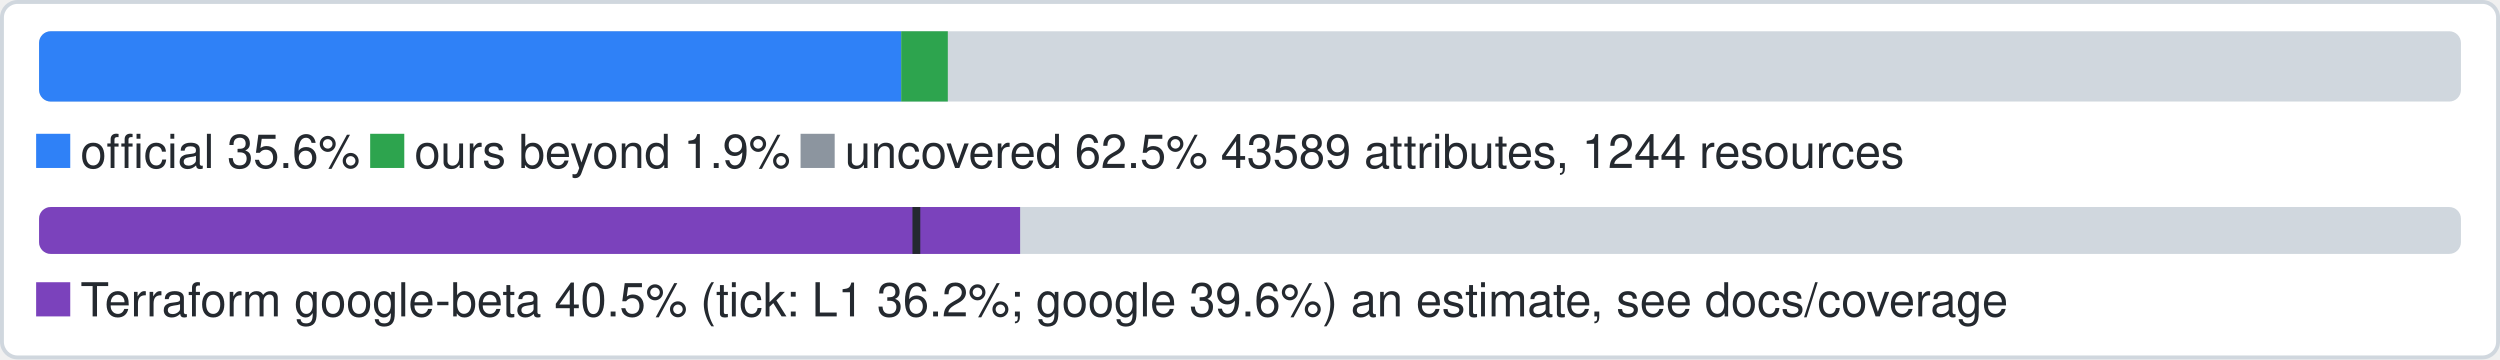
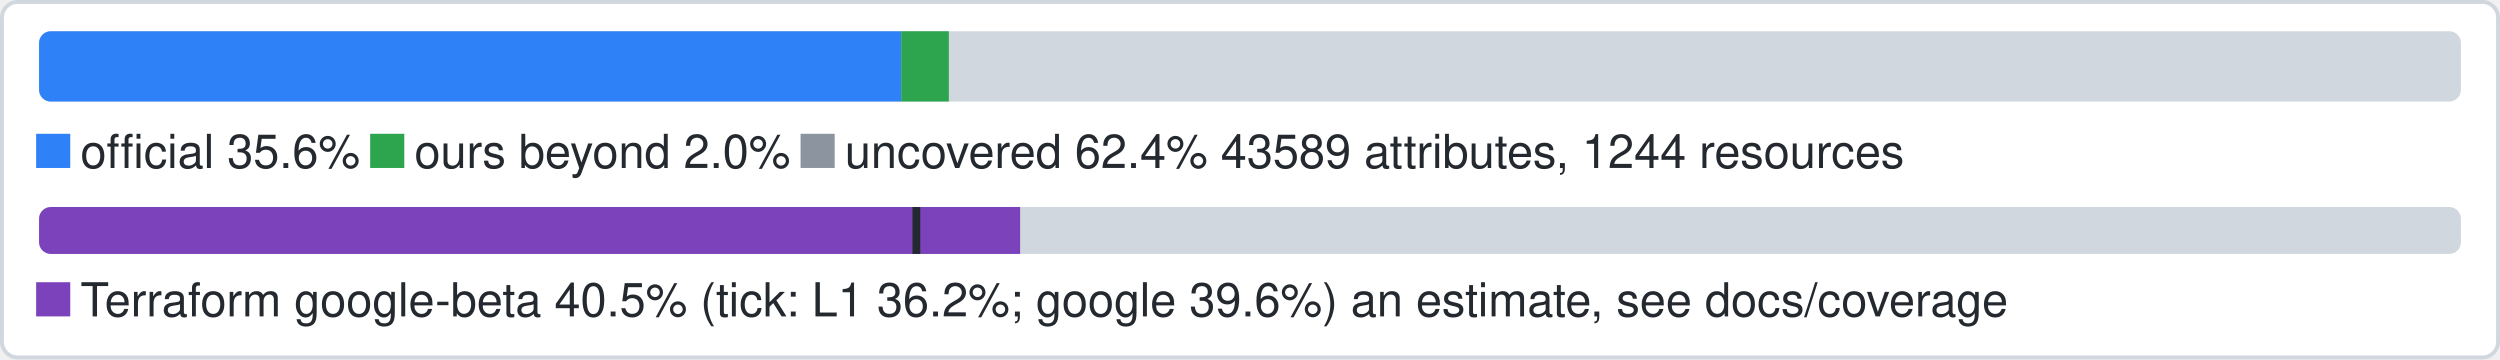
- <svg xmlns="http://www.w3.org/2000/svg" width="640" height="92" viewBox="0 0 640 92" role="img" aria-label="Google Cloud, all services: official 35.6%, ours beyond official 1.9%, uncovered 62.5% of 43589 attributes; Terraform google-beta 40.5% (L1 36.2%), an estimate">
+ <svg xmlns="http://www.w3.org/2000/svg" width="640" height="92" viewBox="0 0 640 92" role="img" aria-label="Google Cloud, all services: official 35.6%, ours beyond official 2.0%, uncovered 62.4% of 43589 attributes; Terraform google-beta 40.5% (L1 36.2%), an estimate">
  <rect x="0.5" y="0.5" width="639" height="91" rx="4" fill="#ffffff" stroke="#d0d7de" />
  <clipPath id="c">
    <rect x="10" y="8" width="620" height="18" rx="3" />
  </clipPath>
  <g clip-path="url(#c)">
    <rect x="10" y="8" width="620" height="18" fill="#d0d7de" />
    <rect x="10.00" y="8" width="220.71" height="18" fill="#2f81f7" />
-     <rect x="230.71" y="8" width="11.93" height="18" fill="#2da44e" />
+     <rect x="230.71" y="8" width="12.19" height="18" fill="#2da44e" />
  </g>
  <text x="10" y="43" font-family="-apple-system,BlinkMacSystemFont,Segoe UI,Helvetica,Arial,sans-serif" font-size="12" fill="#24292f">
-     <tspan fill="#2f81f7">■</tspan> official 35.6%   <tspan fill="#2da44e">■</tspan> ours beyond 1.9%   <tspan fill="#8c959f">■</tspan> uncovered 62.5%   43589 attributes, 1244 resources</text>
+     <tspan fill="#2f81f7">■</tspan> official 35.6%   <tspan fill="#2da44e">■</tspan> ours beyond 2.0%   <tspan fill="#8c959f">■</tspan> uncovered 62.4%   43589 attributes, 1244 resources</text>
  <clipPath id="t">
    <rect x="10" y="53" width="620" height="12" rx="3" />
  </clipPath>
  <g clip-path="url(#t)">
    <rect x="10" y="53" width="620" height="12" fill="#d0d7de" />
    <rect x="10" y="53" width="251.15" height="12" fill="#7b42bc" />
    <rect x="233.59" y="53" width="2" height="12" fill="#24292f" />
  </g>
  <text x="10" y="81" font-family="-apple-system,BlinkMacSystemFont,Segoe UI,Helvetica,Arial,sans-serif" font-size="12" fill="#24292f">
    <tspan fill="#7b42bc">■</tspan> Terraform google-beta 40.5% (tick: L1 36.2%; google 39.6%)   an estimate, see docs/coverage</text>
</svg>
